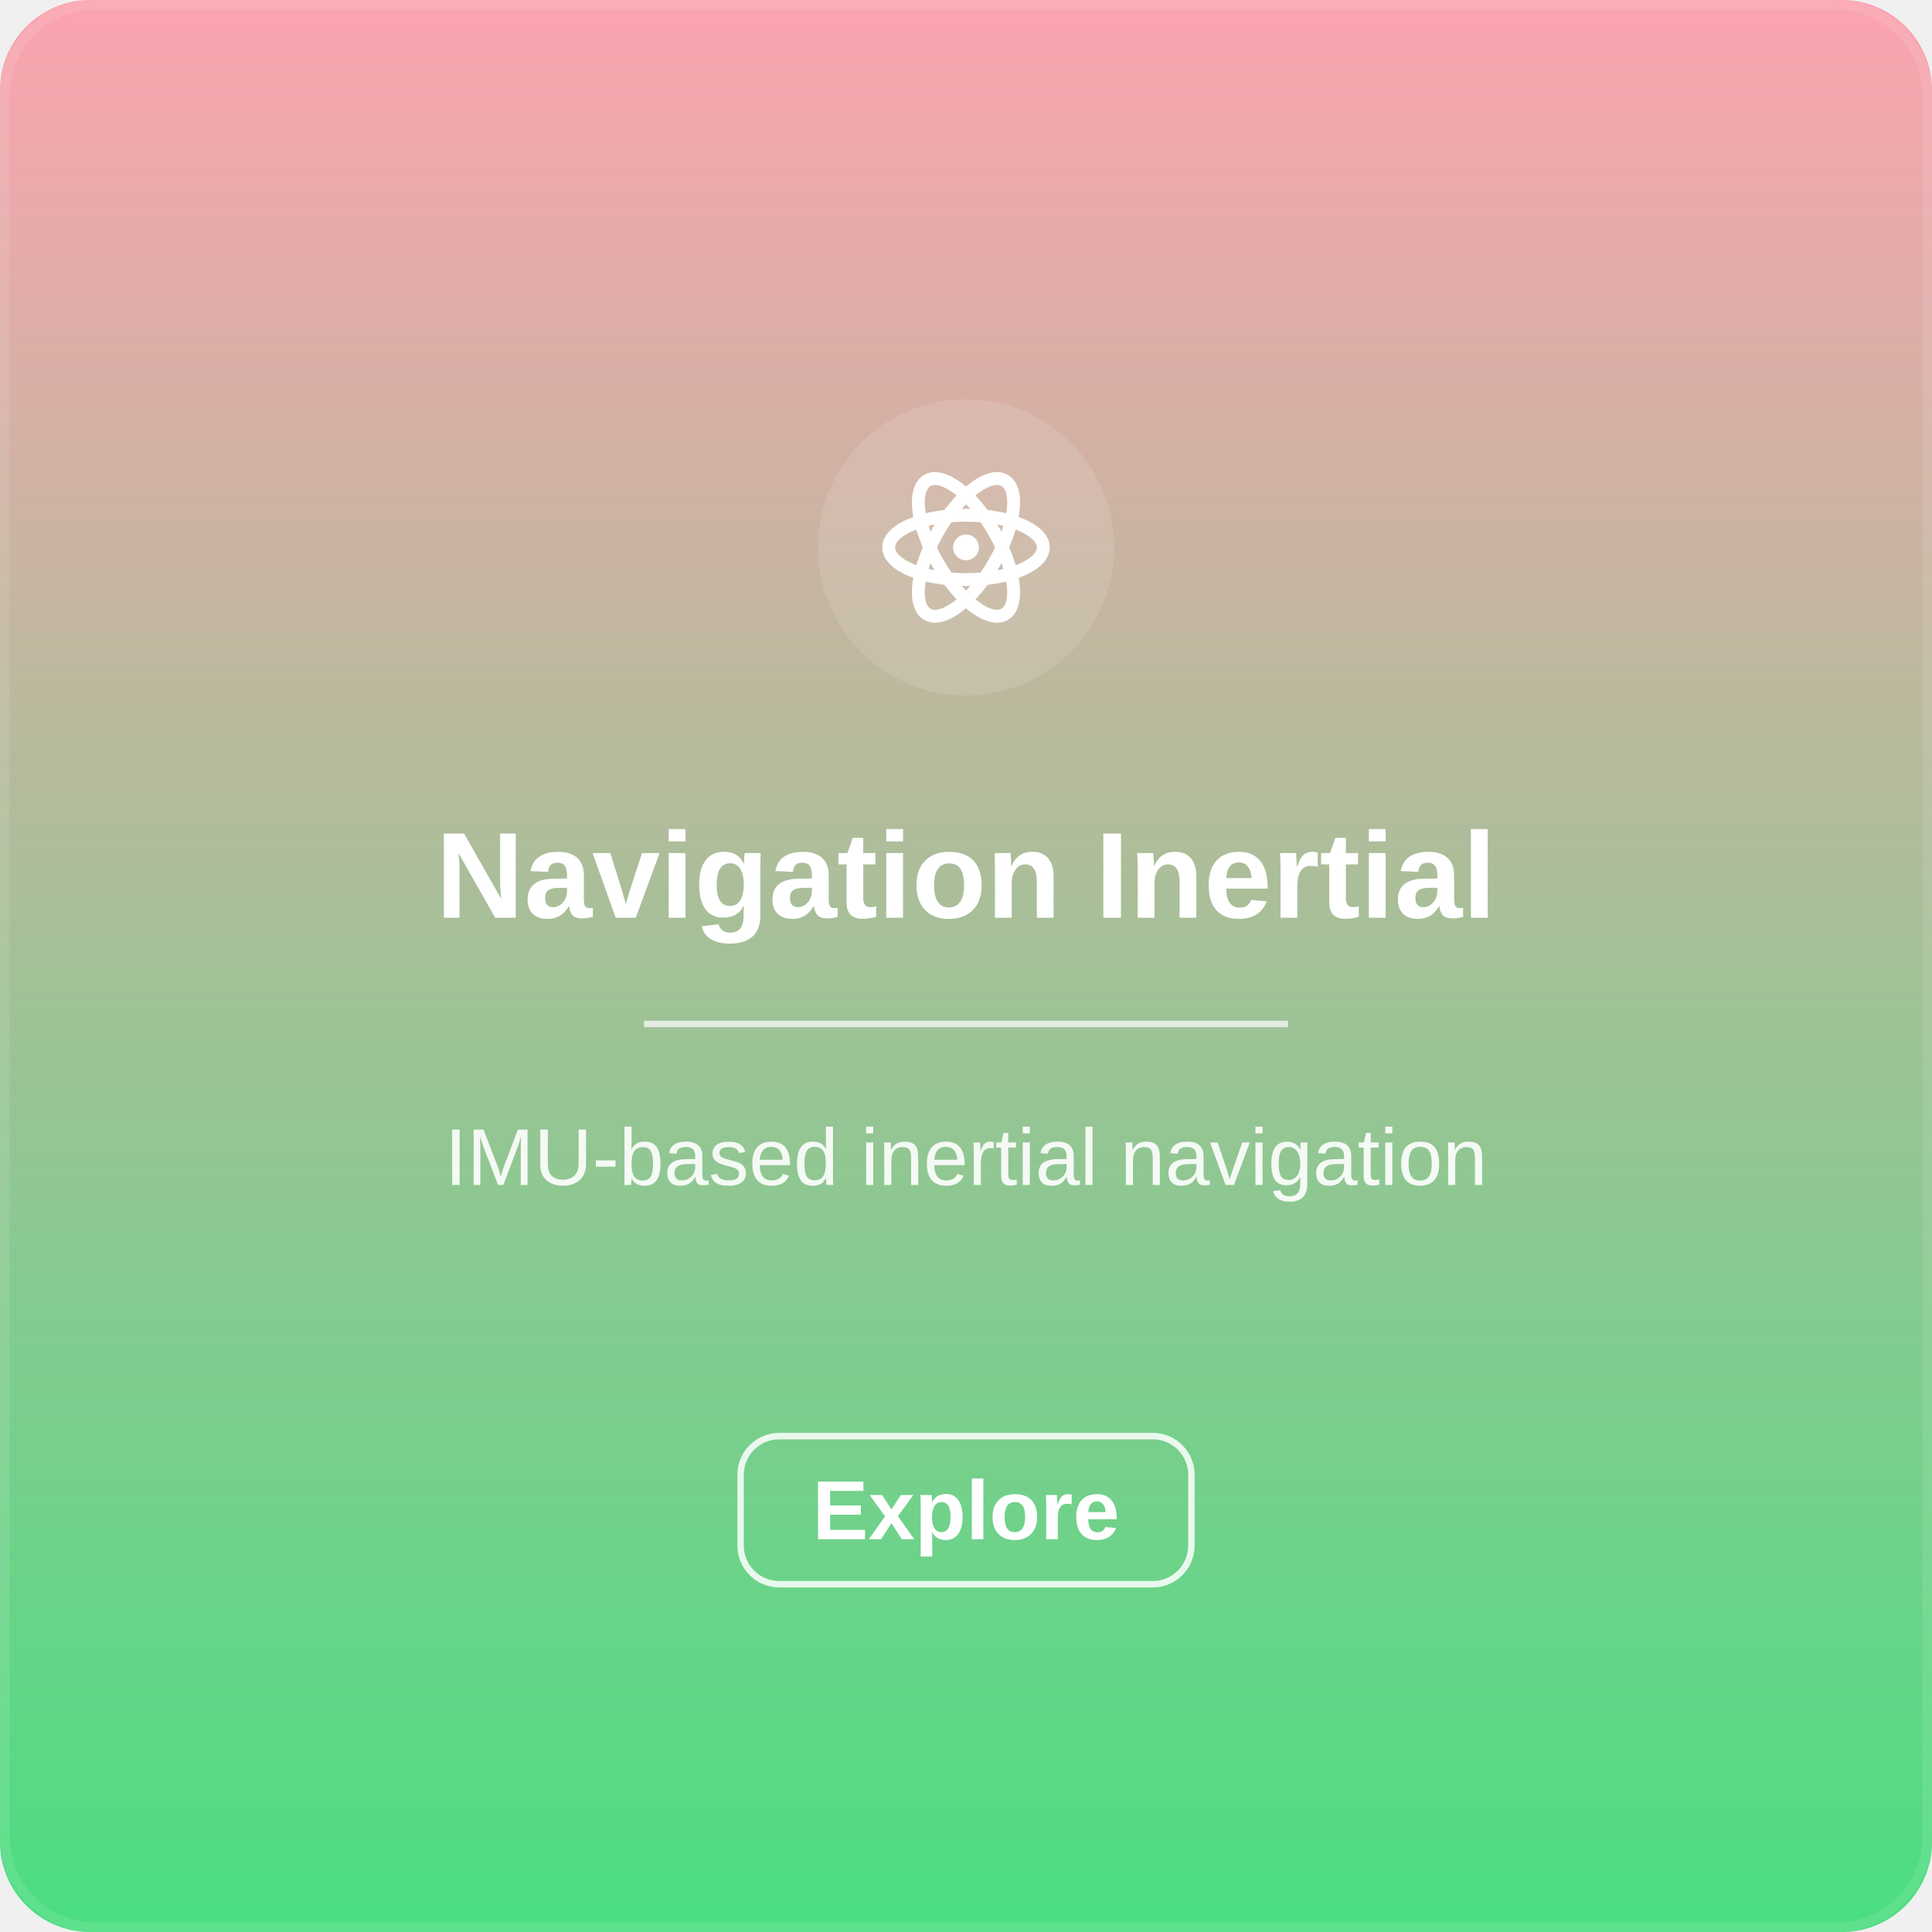
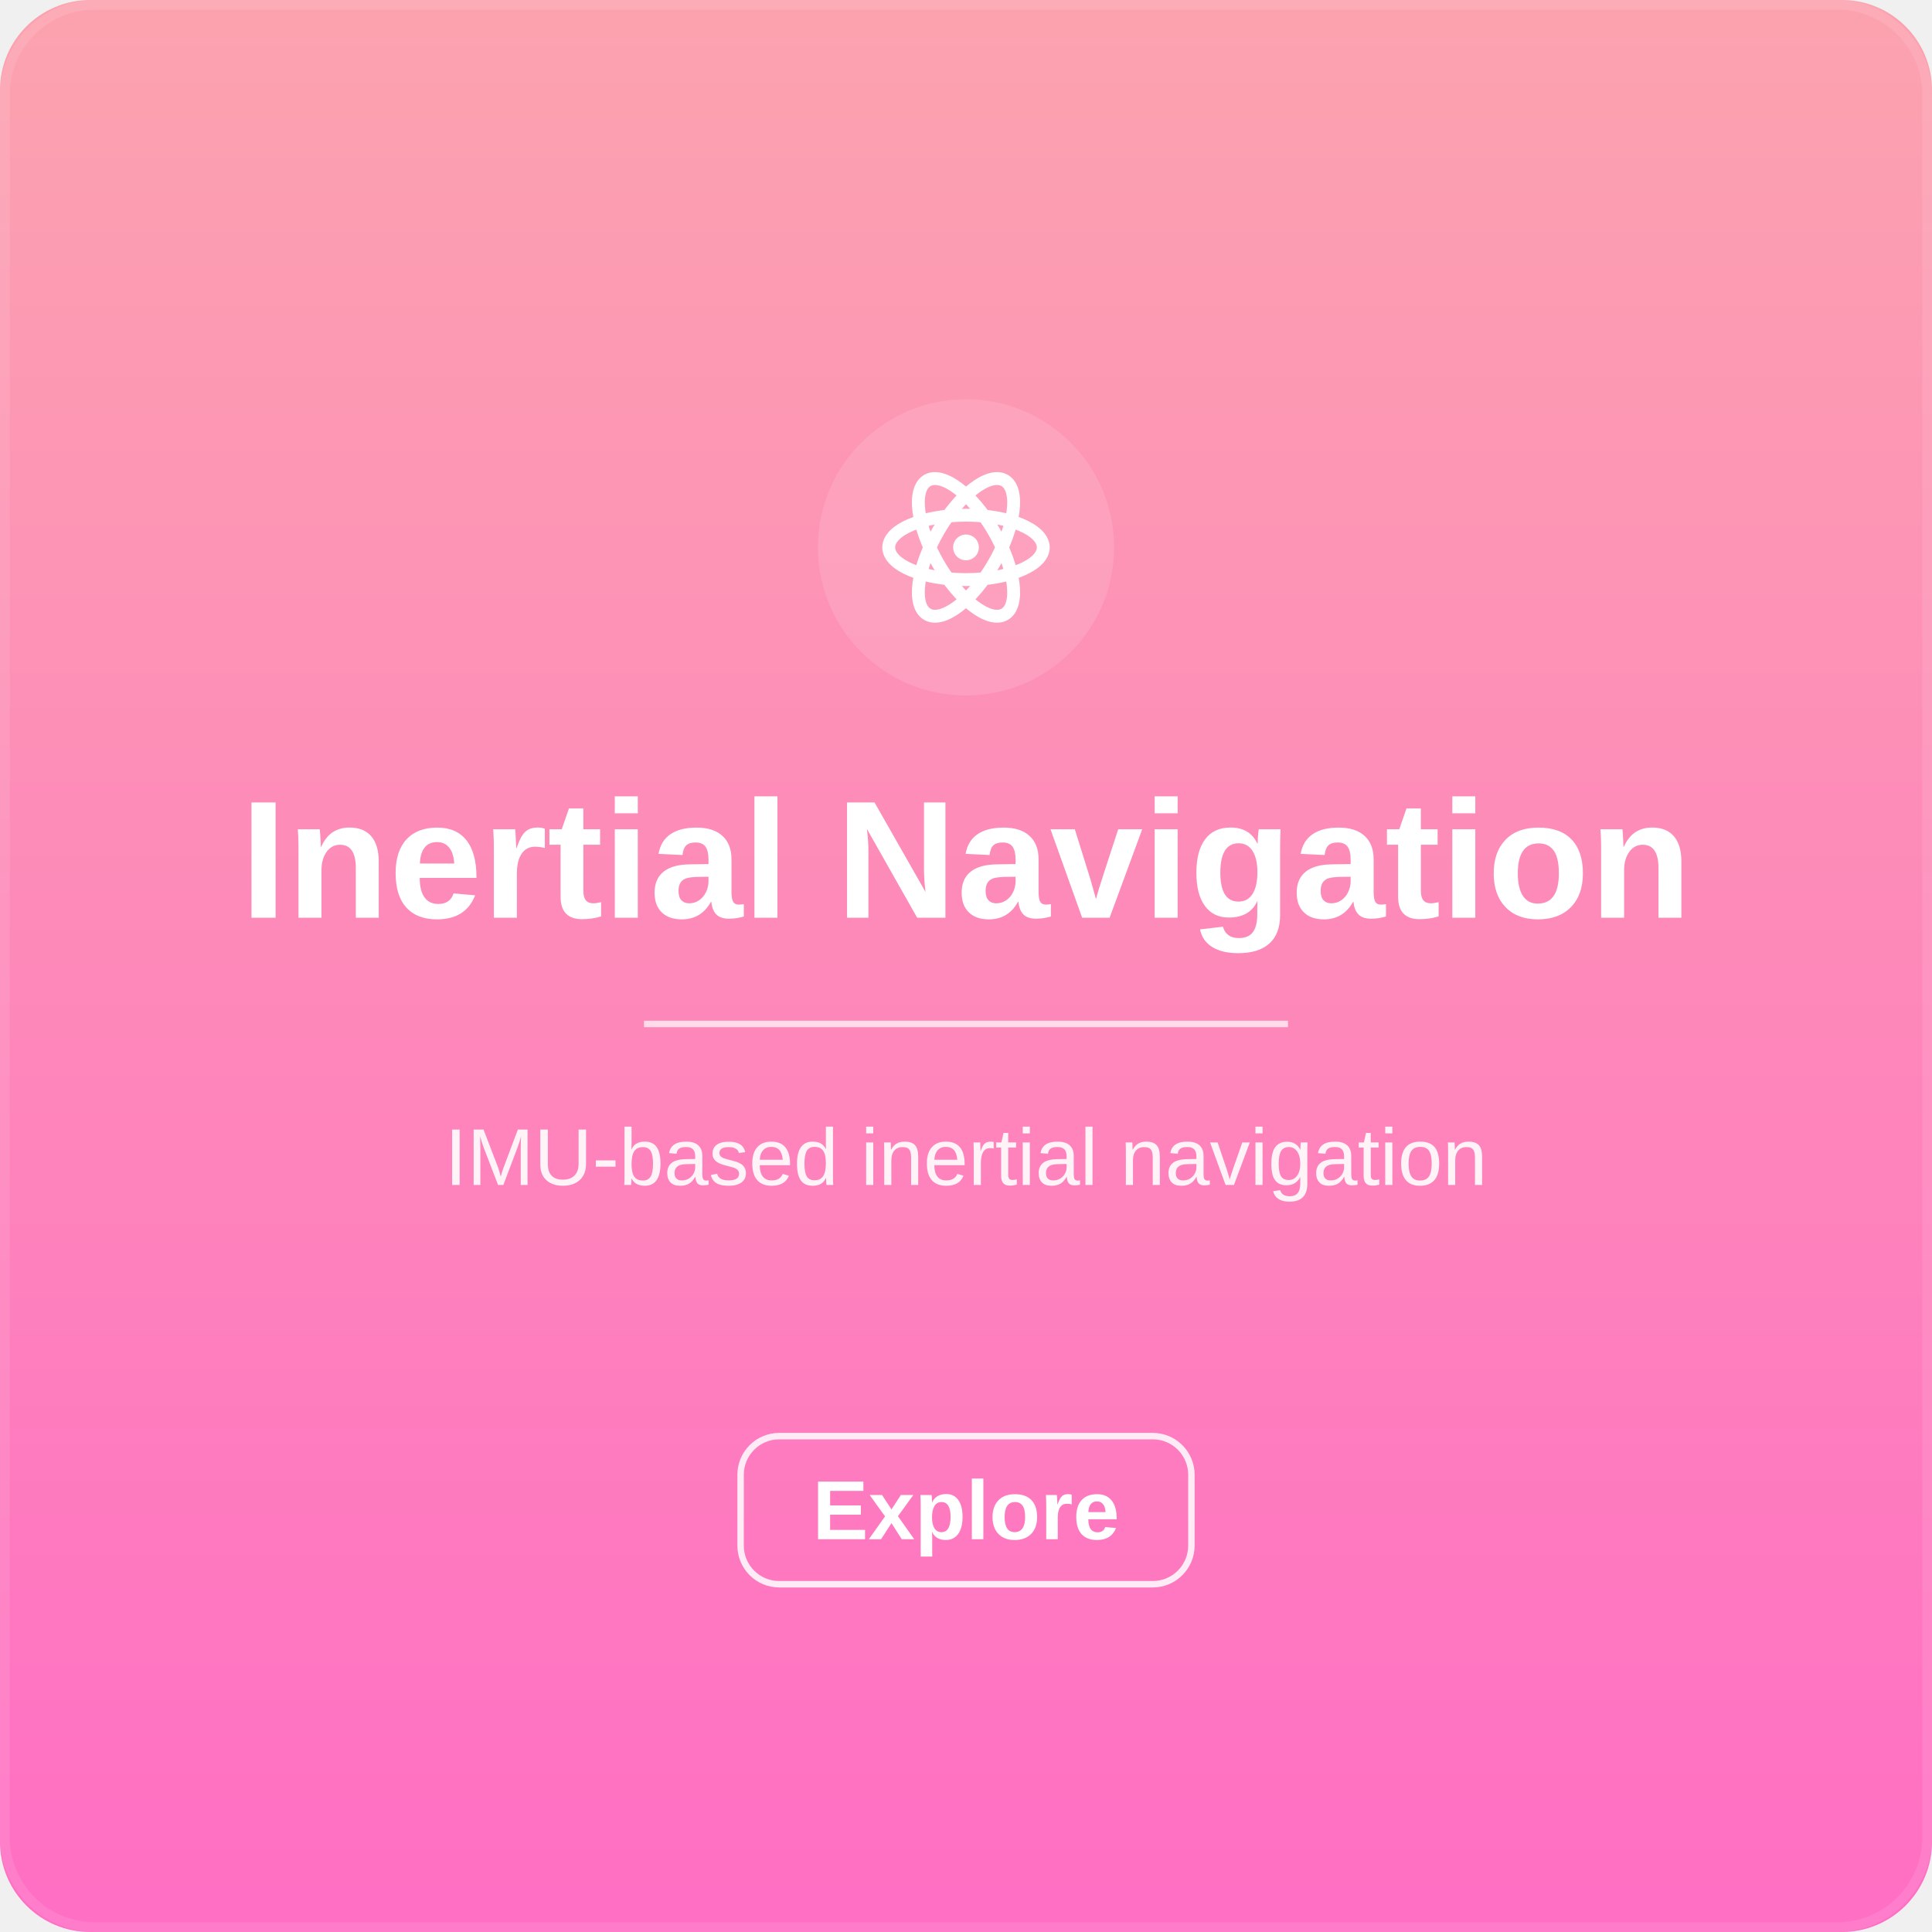
<svg xmlns="http://www.w3.org/2000/svg" width="600" height="600" viewBox="0 0 600 600">
  <defs>
    <linearGradient id="bgGradient" x1="0%" y1="0%" x2="0%" y2="100%">
      <stop offset="0%" stop-color="#FCA3AF" />
-       <stop offset="100%" stop-color="#4ade80" />
+       <stop offset="100%" stop-color="#ff6ec4" />
    </linearGradient>
    <clipPath id="cardClip">
      <rect x="0" y="0" width="600" height="600" rx="28" ry="28" />
    </clipPath>
  </defs>
  <g clip-path="url(#cardClip)">
    <rect x="0" y="0" width="600" height="600" fill="url(#bgGradient)" />
    <circle cx="300" cy="170" r="46" fill="#FFFFFF" opacity="0.12" />
    <g transform="translate(300,170)">
      <g fill="none" stroke="#FFFFFF" stroke-width="4" stroke-linecap="round">
        <ellipse cx="0" cy="0" rx="24" ry="10" />
        <ellipse cx="0" cy="0" rx="24" ry="10" transform="rotate(60)" />
        <ellipse cx="0" cy="0" rx="24" ry="10" transform="rotate(120)" />
      </g>
      <circle cx="0" cy="0" r="4" fill="#FFFFFF" stroke="none" />
    </g>
-     <text x="300" y="285" text-anchor="middle" font-family="Arial, Helvetica, sans-serif" font-weight="800" font-size="38" fill="#FFFFFF">Navigation Inertial</text>
+     <text x="300" y="285" text-anchor="middle" font-family="Arial, Helvetica, sans-serif" font-weight="800" font-size="52" fill="#FFFFFF">Inertial Navigation</text>
    <line x1="200" y1="318" x2="400" y2="318" stroke="#FFFFFF" stroke-width="2" opacity="0.7" />
    <text x="300" y="368" text-anchor="middle" font-family="Arial, Helvetica, sans-serif" font-weight="400" font-size="25" fill="#FFFFFF" opacity="0.9">IMU-based inertial navigation</text>
    <rect x="230" y="446" width="140" height="46" rx="12" ry="12" fill="none" stroke="#FFFFFF" stroke-width="2" opacity="0.85" />
    <text x="300" y="469" text-anchor="middle" dominant-baseline="central" font-family="Arial, Helvetica, sans-serif" font-weight="700" font-size="26" fill="#FFFFFF">Explore</text>
  </g>
  <rect x="1.5" y="1.5" width="597" height="597" rx="28" ry="28" fill="none" stroke="#FFFFFF" stroke-opacity="0.1" stroke-width="3" />
</svg>
